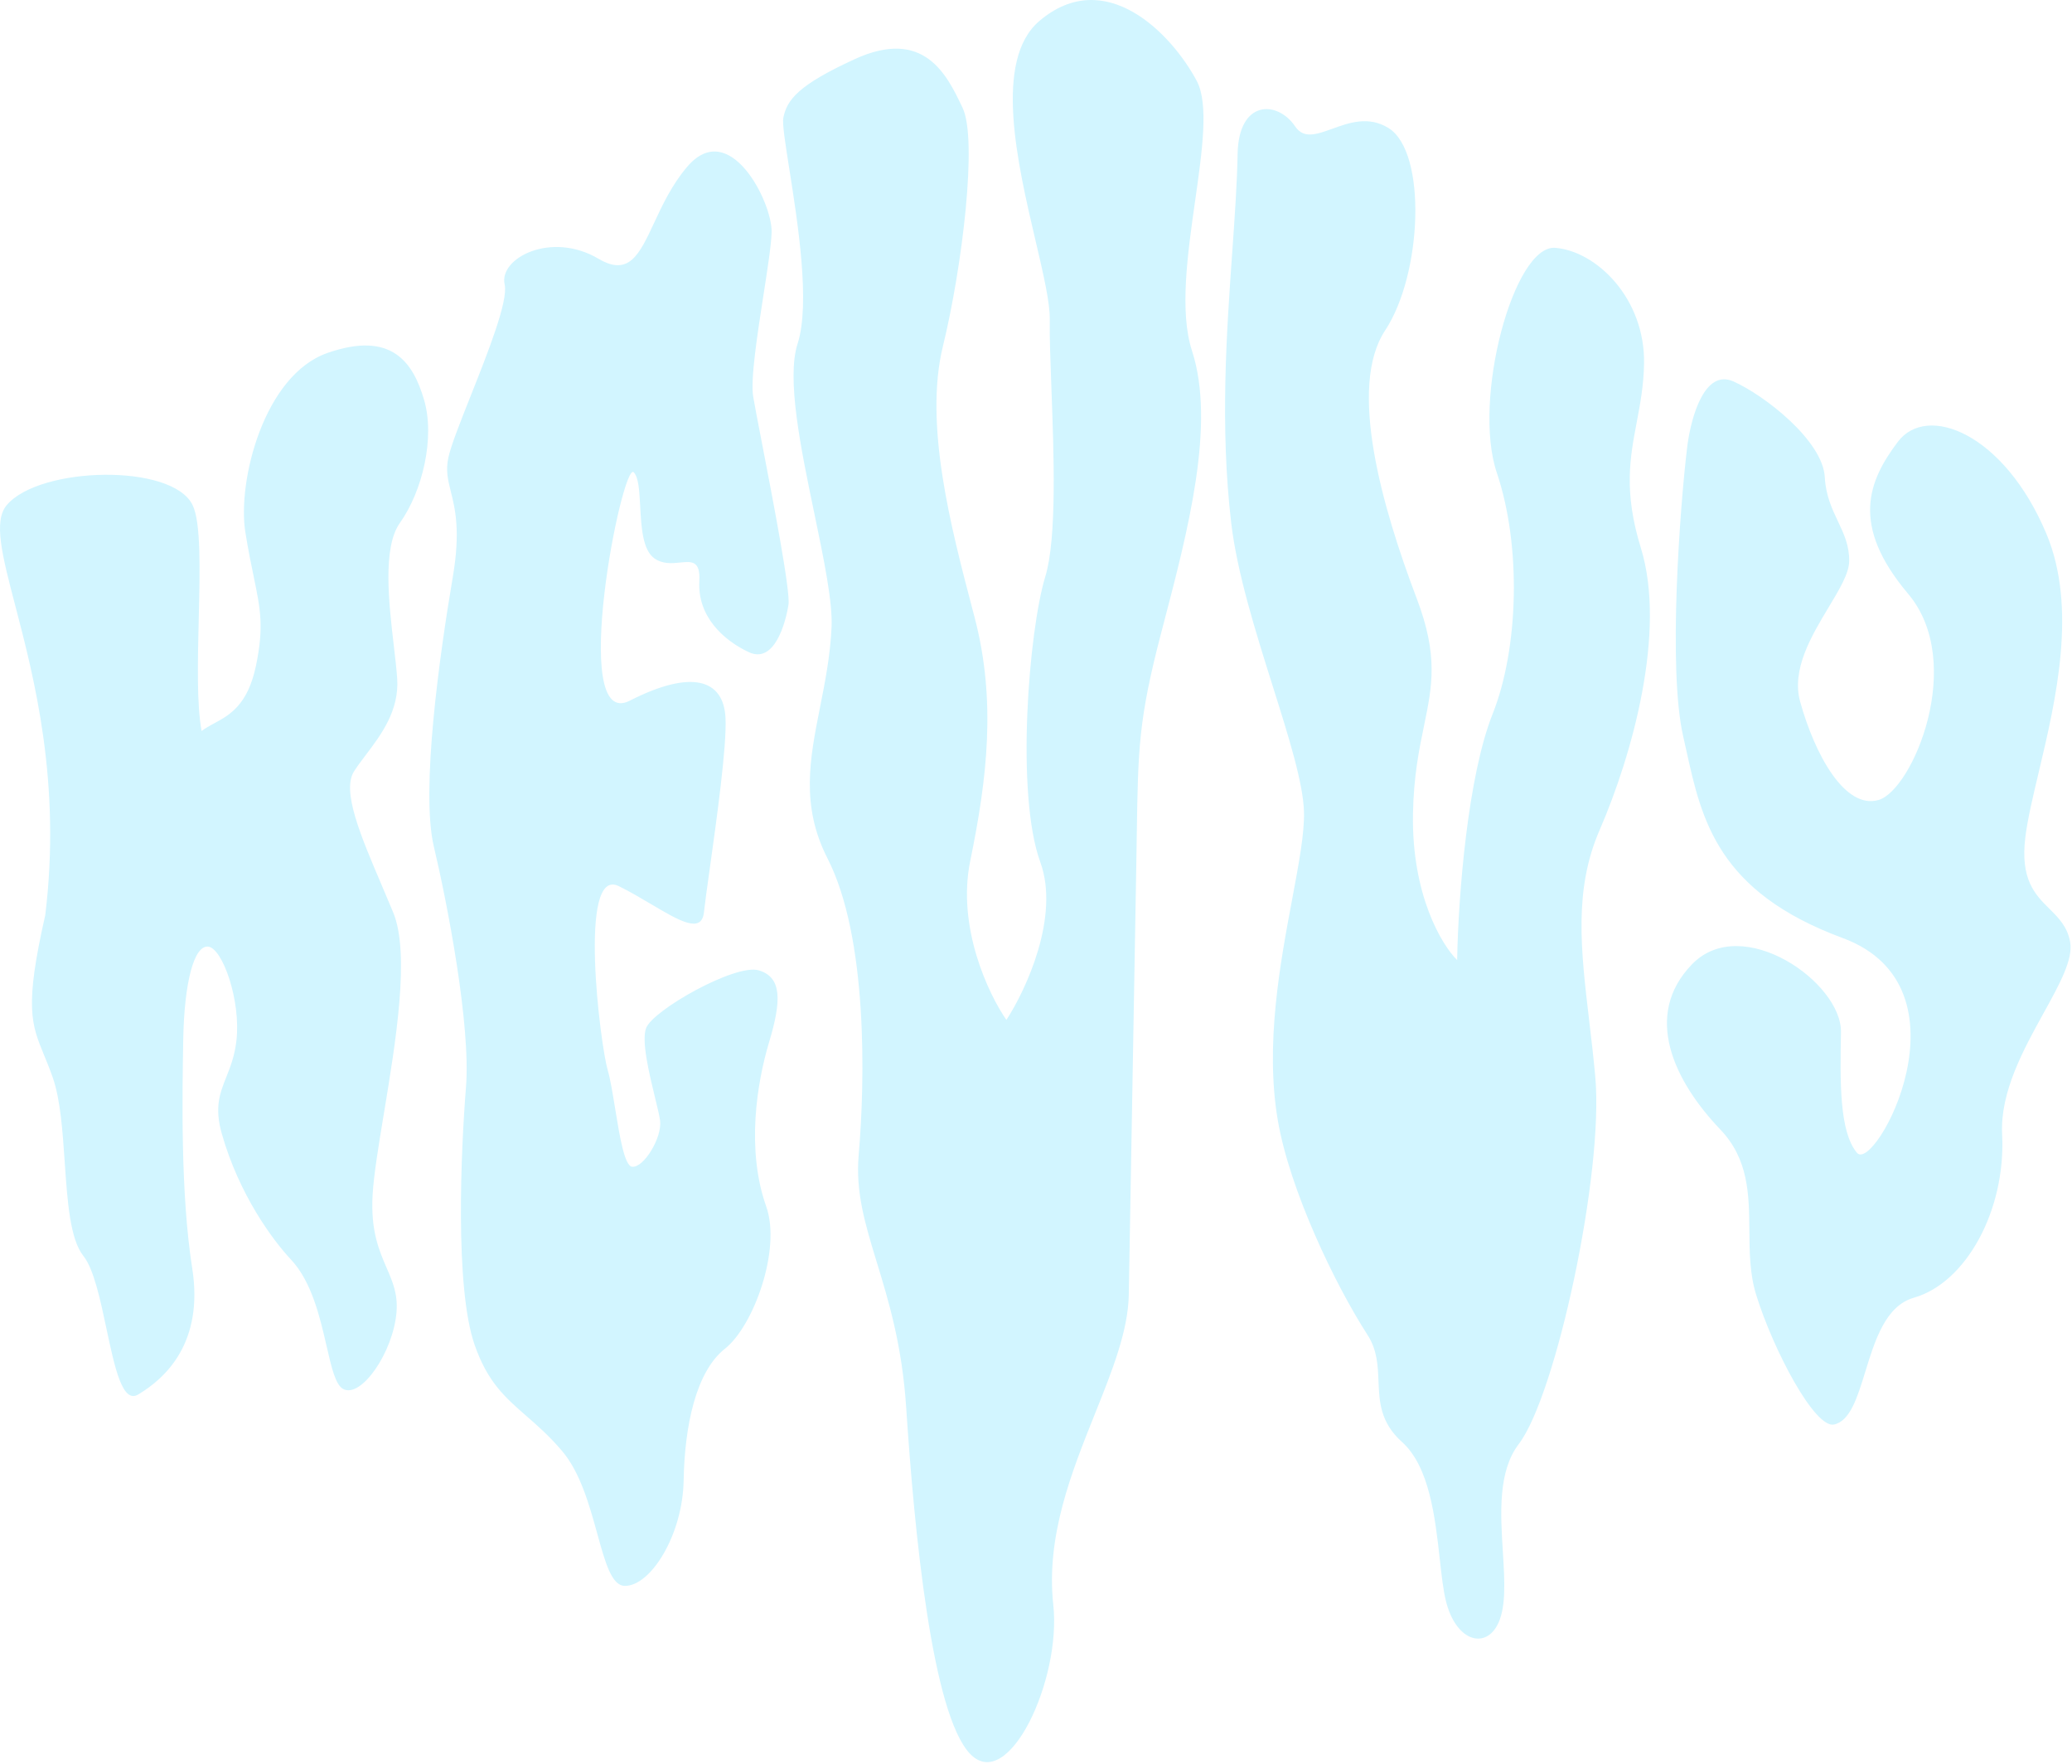
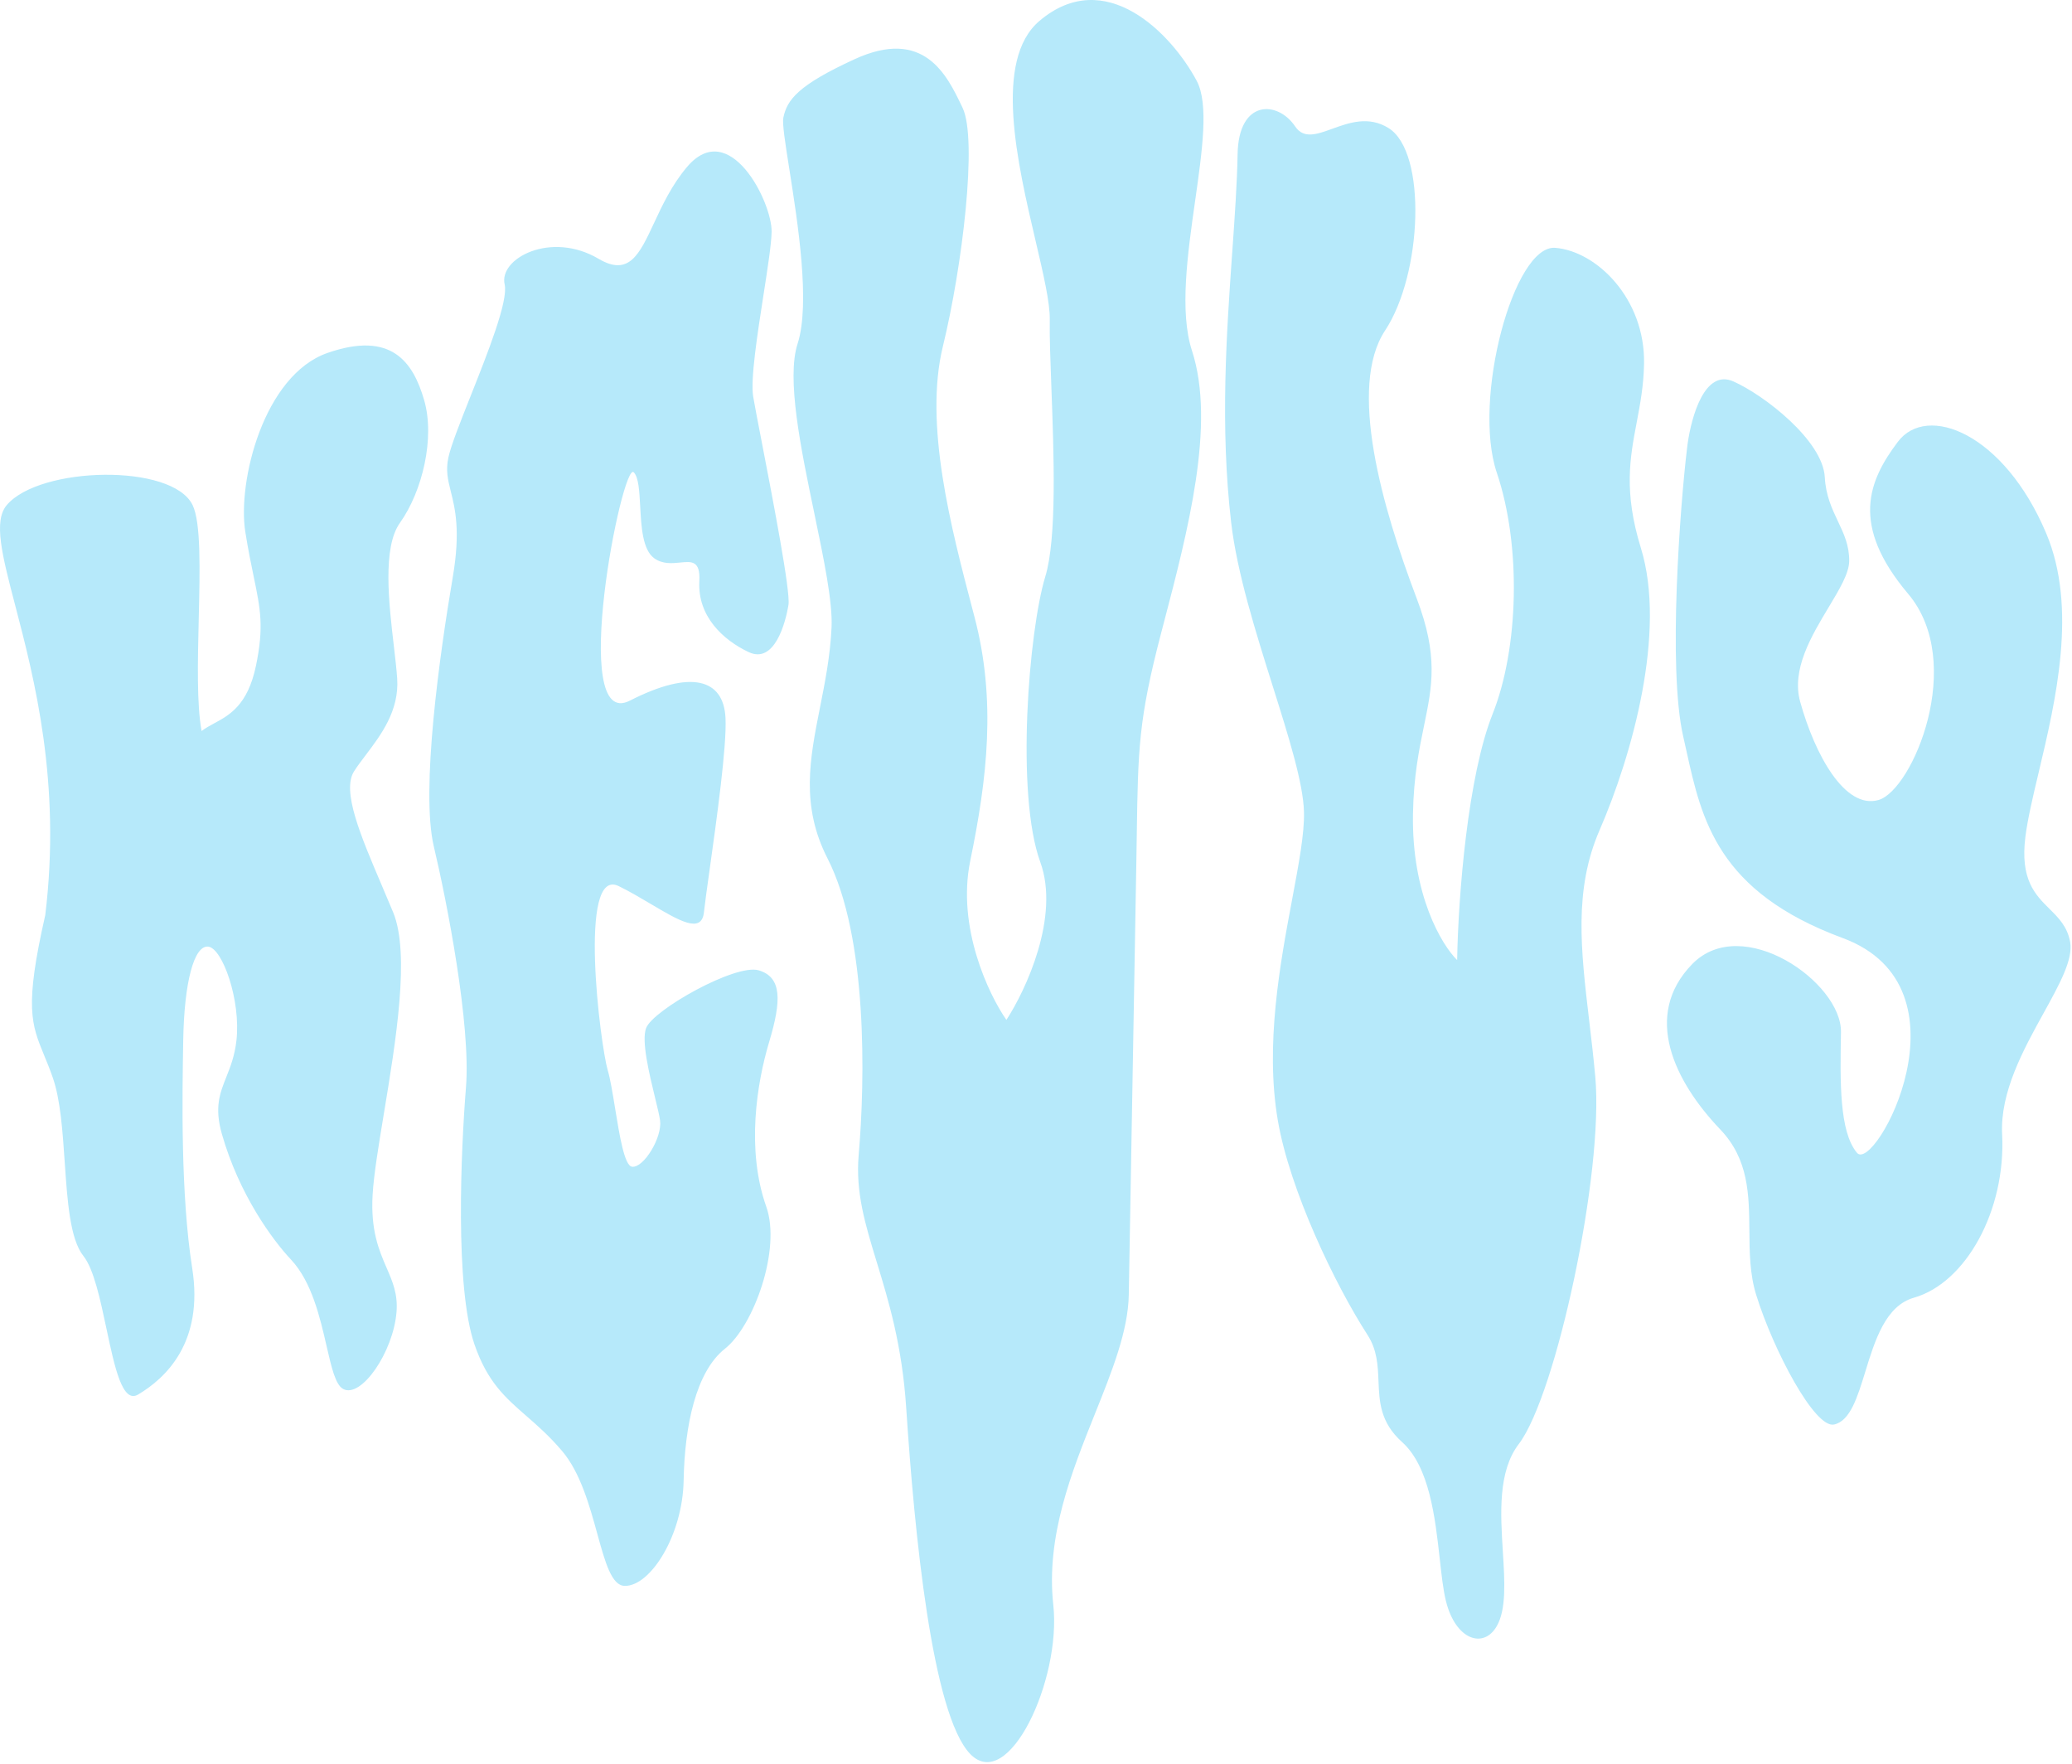
<svg xmlns="http://www.w3.org/2000/svg" width="188" height="160" viewBox="0 0 188 160" fill="none">
-   <path fill-rule="evenodd" clip-rule="evenodd" d="M71.614 15.309C72.384 20.192 73.545 27.549 72.366 31.193C71.344 34.352 72.67 40.723 73.889 46.584L73.889 46.584C74.749 50.72 75.557 54.601 75.45 56.919C75.33 59.504 74.858 61.879 74.406 64.155C73.478 68.826 72.634 73.08 75.084 77.873C78.728 85.002 78.501 97.952 77.911 104.772C77.618 108.169 78.501 111.06 79.554 114.506C80.615 117.978 81.848 122.012 82.222 127.692C82.966 139.01 84.562 155.524 88.032 159.117C91.502 162.71 96.312 152.381 95.569 145.589C94.89 139.379 97.222 133.563 99.346 128.263C100.91 124.362 102.362 120.74 102.419 117.446L103.102 78.362C103.118 77.404 103.132 76.517 103.144 75.688C103.26 67.957 103.3 65.275 105.351 57.441L105.554 56.664L105.554 56.664C107.782 48.17 110.322 38.483 108.153 31.818C107.006 28.293 107.75 23.063 108.437 18.229C109.089 13.644 109.691 9.415 108.581 7.332C106.3 3.053 100.286 -3.176 94.309 1.901C90.12 5.46 92.31 14.8 93.963 21.851C94.668 24.86 95.276 27.453 95.249 29.002C95.223 30.509 95.304 32.695 95.396 35.159L95.396 35.161L95.396 35.161C95.62 41.168 95.905 48.823 94.842 52.311C93.343 57.231 92.143 72.048 94.39 78.21C96.188 83.14 93.089 89.806 91.314 92.523C89.706 90.218 86.798 84.107 88.033 78.099C89.577 70.59 90.407 63.538 88.419 55.967L88.251 55.328C86.287 47.856 83.825 38.49 85.551 31.424C87.326 24.153 88.705 12.637 87.341 9.787L87.282 9.663C85.918 6.809 83.845 2.469 77.527 5.376C72.398 7.736 71.41 9.052 71.075 10.681C70.967 11.208 71.246 12.976 71.614 15.309ZM40.687 41.491C40.427 42.681 40.64 43.533 40.906 44.595C41.294 46.152 41.796 48.158 41.086 52.332C39.892 59.354 38.157 71.711 39.364 76.796C40.57 81.88 42.732 92.987 42.28 98.632C41.828 104.276 41.257 116.749 43.05 121.961C44.222 125.367 45.831 126.77 47.738 128.433C48.751 129.316 49.847 130.272 51.007 131.639C52.664 133.593 53.494 136.601 54.196 139.145C54.911 141.737 55.493 143.846 56.681 143.867C59.036 143.908 61.943 139.248 62.029 134.304C62.116 129.36 63.144 124.432 65.771 122.358C68.398 120.284 70.892 113.31 69.528 109.47C67.695 104.31 68.664 98.268 69.789 94.519C70.915 90.771 70.952 88.652 68.843 88.026C66.734 87.4 59.242 91.627 58.624 93.265C58.184 94.433 58.91 97.418 59.438 99.591C59.651 100.465 59.831 101.207 59.891 101.648C60.1 103.182 58.402 105.979 57.345 105.842C56.658 105.754 56.216 103.036 55.807 100.526C55.587 99.172 55.376 97.878 55.142 97.09C54.475 94.841 52.404 78.554 56.141 80.386C57.138 80.875 58.135 81.465 59.064 82.015C61.615 83.526 63.664 84.74 63.871 82.758C63.949 82.016 64.144 80.619 64.384 78.91C65.016 74.393 65.954 67.694 65.828 65.128C65.654 61.593 62.725 60.717 57.141 63.564C51.556 66.41 56.461 41.766 57.502 42.844C57.946 43.303 58.012 44.545 58.086 45.922C58.186 47.781 58.299 49.886 59.368 50.649C60.13 51.192 60.981 51.106 61.71 51.033C62.761 50.926 63.556 50.846 63.453 52.722C63.28 55.898 65.598 58.059 67.934 59.159C70.27 60.26 71.277 56.509 71.541 54.865C71.735 53.658 70.147 45.436 69.121 40.123L69.121 40.123L69.121 40.122C68.749 38.2 68.452 36.658 68.338 35.968C68.084 34.413 68.716 30.344 69.276 26.746C69.651 24.331 69.993 22.129 70.012 21.042C70.059 18.334 66.19 10.612 62.343 15.138C60.959 16.766 60.089 18.631 59.342 20.234C58.011 23.087 57.069 25.108 54.308 23.476C49.995 20.928 45.241 23.436 45.789 25.8C46.132 27.284 44.288 31.927 42.709 35.906C41.77 38.269 40.925 40.398 40.687 41.491ZM17.472 45.813C18.243 47.392 18.139 51.719 18.031 56.186C17.94 60.003 17.846 63.922 18.292 66.318C18.627 66.056 19.014 65.846 19.425 65.624L19.425 65.624L19.425 65.624L19.425 65.624C20.82 64.87 22.477 63.974 23.224 60.398C23.961 56.863 23.628 55.251 23.02 52.315L23.02 52.315C22.791 51.208 22.522 49.911 22.258 48.252C21.532 43.699 23.919 34.032 29.725 32.014C35.53 29.995 37.482 32.856 38.482 36.288C39.482 39.721 38.331 44.565 36.285 47.437C34.691 49.675 35.282 54.728 35.737 58.623V58.623L35.737 58.623L35.737 58.623C35.866 59.727 35.984 60.737 36.039 61.564C36.23 64.473 34.566 66.672 33.189 68.491C32.793 69.014 32.421 69.506 32.124 69.974C30.989 71.76 32.72 75.816 34.654 80.351C34.991 81.141 35.334 81.945 35.669 82.754C37.23 86.522 35.909 94.508 34.83 101.027L34.83 101.027C34.347 103.947 33.913 106.573 33.808 108.393C33.621 111.648 34.398 113.442 35.077 115.012C35.626 116.279 36.111 117.401 35.978 119.029C35.679 122.674 32.779 126.863 31.146 126.01C30.442 125.643 30.081 124.069 29.632 122.113C29.039 119.531 28.294 116.284 26.405 114.269C24.744 112.499 21.7 108.393 20.127 102.855C19.444 100.448 19.948 99.18 20.533 97.708C20.897 96.792 21.293 95.797 21.452 94.399C21.869 90.756 20.186 86.016 18.893 85.876C17.6 85.736 16.716 89.135 16.626 94.315C16.535 99.495 16.381 108.324 17.441 115.055C18.502 121.786 15.03 125.022 12.531 126.509C11.108 127.357 10.406 124.052 9.661 120.542C9.099 117.891 8.511 115.122 7.569 113.94C6.349 112.41 6.113 108.957 5.872 105.421C5.68 102.613 5.485 99.752 4.79 97.759C4.518 96.979 4.25 96.329 4.006 95.736C2.842 92.909 2.207 91.366 4.105 83.027C5.579 70.998 3.094 61.487 1.392 54.969C0.191 50.374 -0.62 47.266 0.619 45.813C3.615 42.3 15.618 42.014 17.472 45.813ZM111.805 22.876V22.876L111.806 22.876C112.034 19.643 112.245 16.647 112.292 13.973C112.378 9.028 115.91 9.09 117.517 11.473C118.29 12.62 119.473 12.192 120.881 11.683C122.399 11.134 124.18 10.49 125.993 11.621C129.487 13.802 129.059 24.864 125.672 29.986C122.285 35.108 125.393 45.996 128.545 54.294C130.518 59.489 129.95 62.24 129.21 65.823C128.768 67.964 128.264 70.402 128.204 73.836C128.076 81.182 130.822 85.736 132.212 87.095C132.314 81.209 133.18 70.421 135.428 64.777C137.804 58.809 138.049 49.514 135.81 42.881C133.57 36.247 137.349 22.182 141.112 22.483C144.875 22.785 149.274 27.101 149.171 32.987C149.136 34.985 148.817 36.665 148.504 38.315C147.895 41.523 147.308 44.615 148.88 49.703C151.23 57.313 148.08 68.531 145.135 75.309C142.788 80.713 143.433 86.169 144.192 92.582C144.385 94.213 144.585 95.907 144.745 97.677C145.535 106.405 141.179 126.583 137.804 130.999C135.907 133.482 136.143 137.287 136.359 140.765C136.527 143.473 136.683 145.982 135.81 147.514C134.621 149.601 132.077 148.798 131.197 145.25C130.948 144.248 130.799 142.908 130.635 141.431C130.219 137.684 129.705 133.054 127.209 130.814C125.228 129.036 125.151 127.158 125.075 125.287C125.018 123.874 124.96 122.464 124.082 121.103C121.119 116.514 117.024 107.954 115.943 101.649C114.766 94.79 116.153 87.392 117.248 81.549C117.851 78.333 118.365 75.588 118.315 73.664C118.247 71.031 116.929 66.848 115.474 62.227L115.474 62.227C113.933 57.335 112.238 51.954 111.708 47.406C110.691 38.677 111.291 30.174 111.805 22.876ZM153.009 68.088C154.398 74.377 155.839 80.896 167.187 85.093C179.311 89.577 170.098 106.506 168.489 104.579C166.88 102.652 166.959 98.144 167.038 93.635C167.116 89.127 158.075 82.798 153.534 87.466C148.994 92.134 151.94 98.119 156.089 102.464C158.671 105.168 158.698 108.38 158.726 111.628C158.743 113.598 158.759 115.582 159.347 117.474C160.902 122.486 164.669 129.618 166.416 129.228C167.871 128.904 168.525 126.777 169.248 124.426C170.116 121.603 171.083 118.456 173.657 117.724C178.374 116.382 182.009 109.8 181.66 102.91C181.465 99.068 183.606 95.194 185.427 91.898C186.872 89.283 188.115 87.033 187.831 85.454C187.581 84.062 186.787 83.273 185.958 82.451C184.659 81.163 183.276 79.791 183.774 75.888C183.982 74.257 184.456 72.26 184.984 70.039C186.523 63.553 188.516 55.157 185.662 48.388C181.832 39.301 174.839 36.568 172.196 40.083C169.554 43.597 167.841 47.602 173.129 53.866C178.417 60.129 173.522 71.674 170.456 72.57C167.39 73.466 164.661 68.434 163.337 63.664C162.524 60.737 164.364 57.677 165.919 55.092C166.898 53.464 167.764 52.024 167.783 50.924C167.808 49.5 167.299 48.423 166.761 47.287C166.224 46.15 165.658 44.953 165.57 43.29C165.393 39.964 160.068 35.836 157.273 34.6C154.674 33.451 153.478 37.773 153.126 40.239C153.099 40.424 153.078 40.599 153.061 40.76C152.46 45.76 151.309 60.627 152.722 66.802C152.819 67.229 152.914 67.658 153.009 68.088Z" fill="#D2F5FF" />
+   <path fill-rule="evenodd" clip-rule="evenodd" d="M71.614 15.309C72.384 20.192 73.545 27.549 72.366 31.193C71.344 34.352 72.67 40.723 73.889 46.584L73.889 46.584C74.749 50.72 75.557 54.601 75.45 56.919C75.33 59.504 74.858 61.879 74.406 64.155C73.478 68.826 72.634 73.08 75.084 77.873C78.728 85.002 78.501 97.952 77.911 104.772C77.618 108.169 78.501 111.06 79.554 114.506C80.615 117.978 81.848 122.012 82.222 127.692C82.966 139.01 84.562 155.524 88.032 159.117C91.502 162.71 96.312 152.381 95.569 145.589C94.89 139.379 97.222 133.563 99.346 128.263C100.91 124.362 102.362 120.74 102.419 117.446L103.102 78.362C103.118 77.404 103.132 76.517 103.144 75.688C103.26 67.957 103.3 65.275 105.351 57.441L105.554 56.664L105.554 56.664C107.782 48.17 110.322 38.483 108.153 31.818C107.006 28.293 107.75 23.063 108.437 18.229C109.089 13.644 109.691 9.415 108.581 7.332C106.3 3.053 100.286 -3.176 94.309 1.901C90.12 5.46 92.31 14.8 93.963 21.851C94.668 24.86 95.276 27.453 95.249 29.002C95.223 30.509 95.304 32.695 95.396 35.159L95.396 35.161L95.396 35.161C95.62 41.168 95.905 48.823 94.842 52.311C93.343 57.231 92.143 72.048 94.39 78.21C96.188 83.14 93.089 89.806 91.314 92.523C89.706 90.218 86.798 84.107 88.033 78.099C89.577 70.59 90.407 63.538 88.419 55.967L88.251 55.328C86.287 47.856 83.825 38.49 85.551 31.424C87.326 24.153 88.705 12.637 87.341 9.787L87.282 9.663C85.918 6.809 83.845 2.469 77.527 5.376C72.398 7.736 71.41 9.052 71.075 10.681C70.967 11.208 71.246 12.976 71.614 15.309ZM40.687 41.491C40.427 42.681 40.64 43.533 40.906 44.595C41.294 46.152 41.796 48.158 41.086 52.332C39.892 59.354 38.157 71.711 39.364 76.796C40.57 81.88 42.732 92.987 42.28 98.632C41.828 104.276 41.257 116.749 43.05 121.961C44.222 125.367 45.831 126.77 47.738 128.433C48.751 129.316 49.847 130.272 51.007 131.639C52.664 133.593 53.494 136.601 54.196 139.145C54.911 141.737 55.493 143.846 56.681 143.867C59.036 143.908 61.943 139.248 62.029 134.304C62.116 129.36 63.144 124.432 65.771 122.358C68.398 120.284 70.892 113.31 69.528 109.47C67.695 104.31 68.664 98.268 69.789 94.519C70.915 90.771 70.952 88.652 68.843 88.026C66.734 87.4 59.242 91.627 58.624 93.265C58.184 94.433 58.91 97.418 59.438 99.591C59.651 100.465 59.831 101.207 59.891 101.648C60.1 103.182 58.402 105.979 57.345 105.842C56.658 105.754 56.216 103.036 55.807 100.526C55.587 99.172 55.376 97.878 55.142 97.09C54.475 94.841 52.404 78.554 56.141 80.386C57.138 80.875 58.135 81.465 59.064 82.015C61.615 83.526 63.664 84.74 63.871 82.758C63.949 82.016 64.144 80.619 64.384 78.91C65.016 74.393 65.954 67.694 65.828 65.128C65.654 61.593 62.725 60.717 57.141 63.564C51.556 66.41 56.461 41.766 57.502 42.844C57.946 43.303 58.012 44.545 58.086 45.922C58.186 47.781 58.299 49.886 59.368 50.649C60.13 51.192 60.981 51.106 61.71 51.033C62.761 50.926 63.556 50.846 63.453 52.722C63.28 55.898 65.598 58.059 67.934 59.159C70.27 60.26 71.277 56.509 71.541 54.865C71.735 53.658 70.147 45.436 69.121 40.123L69.121 40.123L69.121 40.122C68.749 38.2 68.452 36.658 68.338 35.968C68.084 34.413 68.716 30.344 69.276 26.746C69.651 24.331 69.993 22.129 70.012 21.042C70.059 18.334 66.19 10.612 62.343 15.138C60.959 16.766 60.089 18.631 59.342 20.234C58.011 23.087 57.069 25.108 54.308 23.476C49.995 20.928 45.241 23.436 45.789 25.8C46.132 27.284 44.288 31.927 42.709 35.906C41.77 38.269 40.925 40.398 40.687 41.491ZM17.472 45.813C18.243 47.392 18.139 51.719 18.031 56.186C17.94 60.003 17.846 63.922 18.292 66.318C18.627 66.056 19.014 65.846 19.425 65.624L19.425 65.624L19.425 65.624L19.425 65.624C20.82 64.87 22.477 63.974 23.224 60.398C23.961 56.863 23.628 55.251 23.02 52.315L23.02 52.315C22.791 51.208 22.522 49.911 22.258 48.252C21.532 43.699 23.919 34.032 29.725 32.014C35.53 29.995 37.482 32.856 38.482 36.288C39.482 39.721 38.331 44.565 36.285 47.437C34.691 49.675 35.282 54.728 35.737 58.623V58.623L35.737 58.623L35.737 58.623C35.866 59.727 35.984 60.737 36.039 61.564C36.23 64.473 34.566 66.672 33.189 68.491C32.793 69.014 32.421 69.506 32.124 69.974C30.989 71.76 32.72 75.816 34.654 80.351C34.991 81.141 35.334 81.945 35.669 82.754C37.23 86.522 35.909 94.508 34.83 101.027L34.83 101.027C34.347 103.947 33.913 106.573 33.808 108.393C33.621 111.648 34.398 113.442 35.077 115.012C35.626 116.279 36.111 117.401 35.978 119.029C35.679 122.674 32.779 126.863 31.146 126.01C30.442 125.643 30.081 124.069 29.632 122.113C29.039 119.531 28.294 116.284 26.405 114.269C24.744 112.499 21.7 108.393 20.127 102.855C19.444 100.448 19.948 99.18 20.533 97.708C20.897 96.792 21.293 95.797 21.452 94.399C21.869 90.756 20.186 86.016 18.893 85.876C17.6 85.736 16.716 89.135 16.626 94.315C16.535 99.495 16.381 108.324 17.441 115.055C18.502 121.786 15.03 125.022 12.531 126.509C11.108 127.357 10.406 124.052 9.661 120.542C9.099 117.891 8.511 115.122 7.569 113.94C6.349 112.41 6.113 108.957 5.872 105.421C5.68 102.613 5.485 99.752 4.79 97.759C4.518 96.979 4.25 96.329 4.006 95.736C2.842 92.909 2.207 91.366 4.105 83.027C5.579 70.998 3.094 61.487 1.392 54.969C0.191 50.374 -0.62 47.266 0.619 45.813C3.615 42.3 15.618 42.014 17.472 45.813ZM111.805 22.876V22.876L111.806 22.876C112.034 19.643 112.245 16.647 112.292 13.973C112.378 9.028 115.91 9.09 117.517 11.473C118.29 12.62 119.473 12.192 120.881 11.683C122.399 11.134 124.18 10.49 125.993 11.621C129.487 13.802 129.059 24.864 125.672 29.986C122.285 35.108 125.393 45.996 128.545 54.294C130.518 59.489 129.95 62.24 129.21 65.823C128.768 67.964 128.264 70.402 128.204 73.836C128.076 81.182 130.822 85.736 132.212 87.095C132.314 81.209 133.18 70.421 135.428 64.777C137.804 58.809 138.049 49.514 135.81 42.881C133.57 36.247 137.349 22.182 141.112 22.483C144.875 22.785 149.274 27.101 149.171 32.987C149.136 34.985 148.817 36.665 148.504 38.315C147.895 41.523 147.308 44.615 148.88 49.703C151.23 57.313 148.08 68.531 145.135 75.309C142.788 80.713 143.433 86.169 144.192 92.582C144.385 94.213 144.585 95.907 144.745 97.677C145.535 106.405 141.179 126.583 137.804 130.999C135.907 133.482 136.143 137.287 136.359 140.765C136.527 143.473 136.683 145.982 135.81 147.514C134.621 149.601 132.077 148.798 131.197 145.25C130.948 144.248 130.799 142.908 130.635 141.431C130.219 137.684 129.705 133.054 127.209 130.814C125.228 129.036 125.151 127.158 125.075 125.287C125.018 123.874 124.96 122.464 124.082 121.103C121.119 116.514 117.024 107.954 115.943 101.649C114.766 94.79 116.153 87.392 117.248 81.549C117.851 78.333 118.365 75.588 118.315 73.664C118.247 71.031 116.929 66.848 115.474 62.227L115.474 62.227C113.933 57.335 112.238 51.954 111.708 47.406C110.691 38.677 111.291 30.174 111.805 22.876ZM153.009 68.088C154.398 74.377 155.839 80.896 167.187 85.093C179.311 89.577 170.098 106.506 168.489 104.579C166.88 102.652 166.959 98.144 167.038 93.635C167.116 89.127 158.075 82.798 153.534 87.466C148.994 92.134 151.94 98.119 156.089 102.464C158.671 105.168 158.698 108.38 158.726 111.628C158.743 113.598 158.759 115.582 159.347 117.474C160.902 122.486 164.669 129.618 166.416 129.228C167.871 128.904 168.525 126.777 169.248 124.426C170.116 121.603 171.083 118.456 173.657 117.724C178.374 116.382 182.009 109.8 181.66 102.91C181.465 99.068 183.606 95.194 185.427 91.898C186.872 89.283 188.115 87.033 187.831 85.454C187.581 84.062 186.787 83.273 185.958 82.451C184.659 81.163 183.276 79.791 183.774 75.888C183.982 74.257 184.456 72.26 184.984 70.039C186.523 63.553 188.516 55.157 185.662 48.388C181.832 39.301 174.839 36.568 172.196 40.083C169.554 43.597 167.841 47.602 173.129 53.866C178.417 60.129 173.522 71.674 170.456 72.57C167.39 73.466 164.661 68.434 163.337 63.664C162.524 60.737 164.364 57.677 165.919 55.092C166.898 53.464 167.764 52.024 167.783 50.924C167.808 49.5 167.299 48.423 166.761 47.287C166.224 46.15 165.658 44.953 165.57 43.29C165.393 39.964 160.068 35.836 157.273 34.6C154.674 33.451 153.478 37.773 153.126 40.239C153.099 40.424 153.078 40.599 153.061 40.76C152.46 45.76 151.309 60.627 152.722 66.802C152.819 67.229 152.914 67.658 153.009 68.088Z" fill="#B6E9FA" />
</svg>
